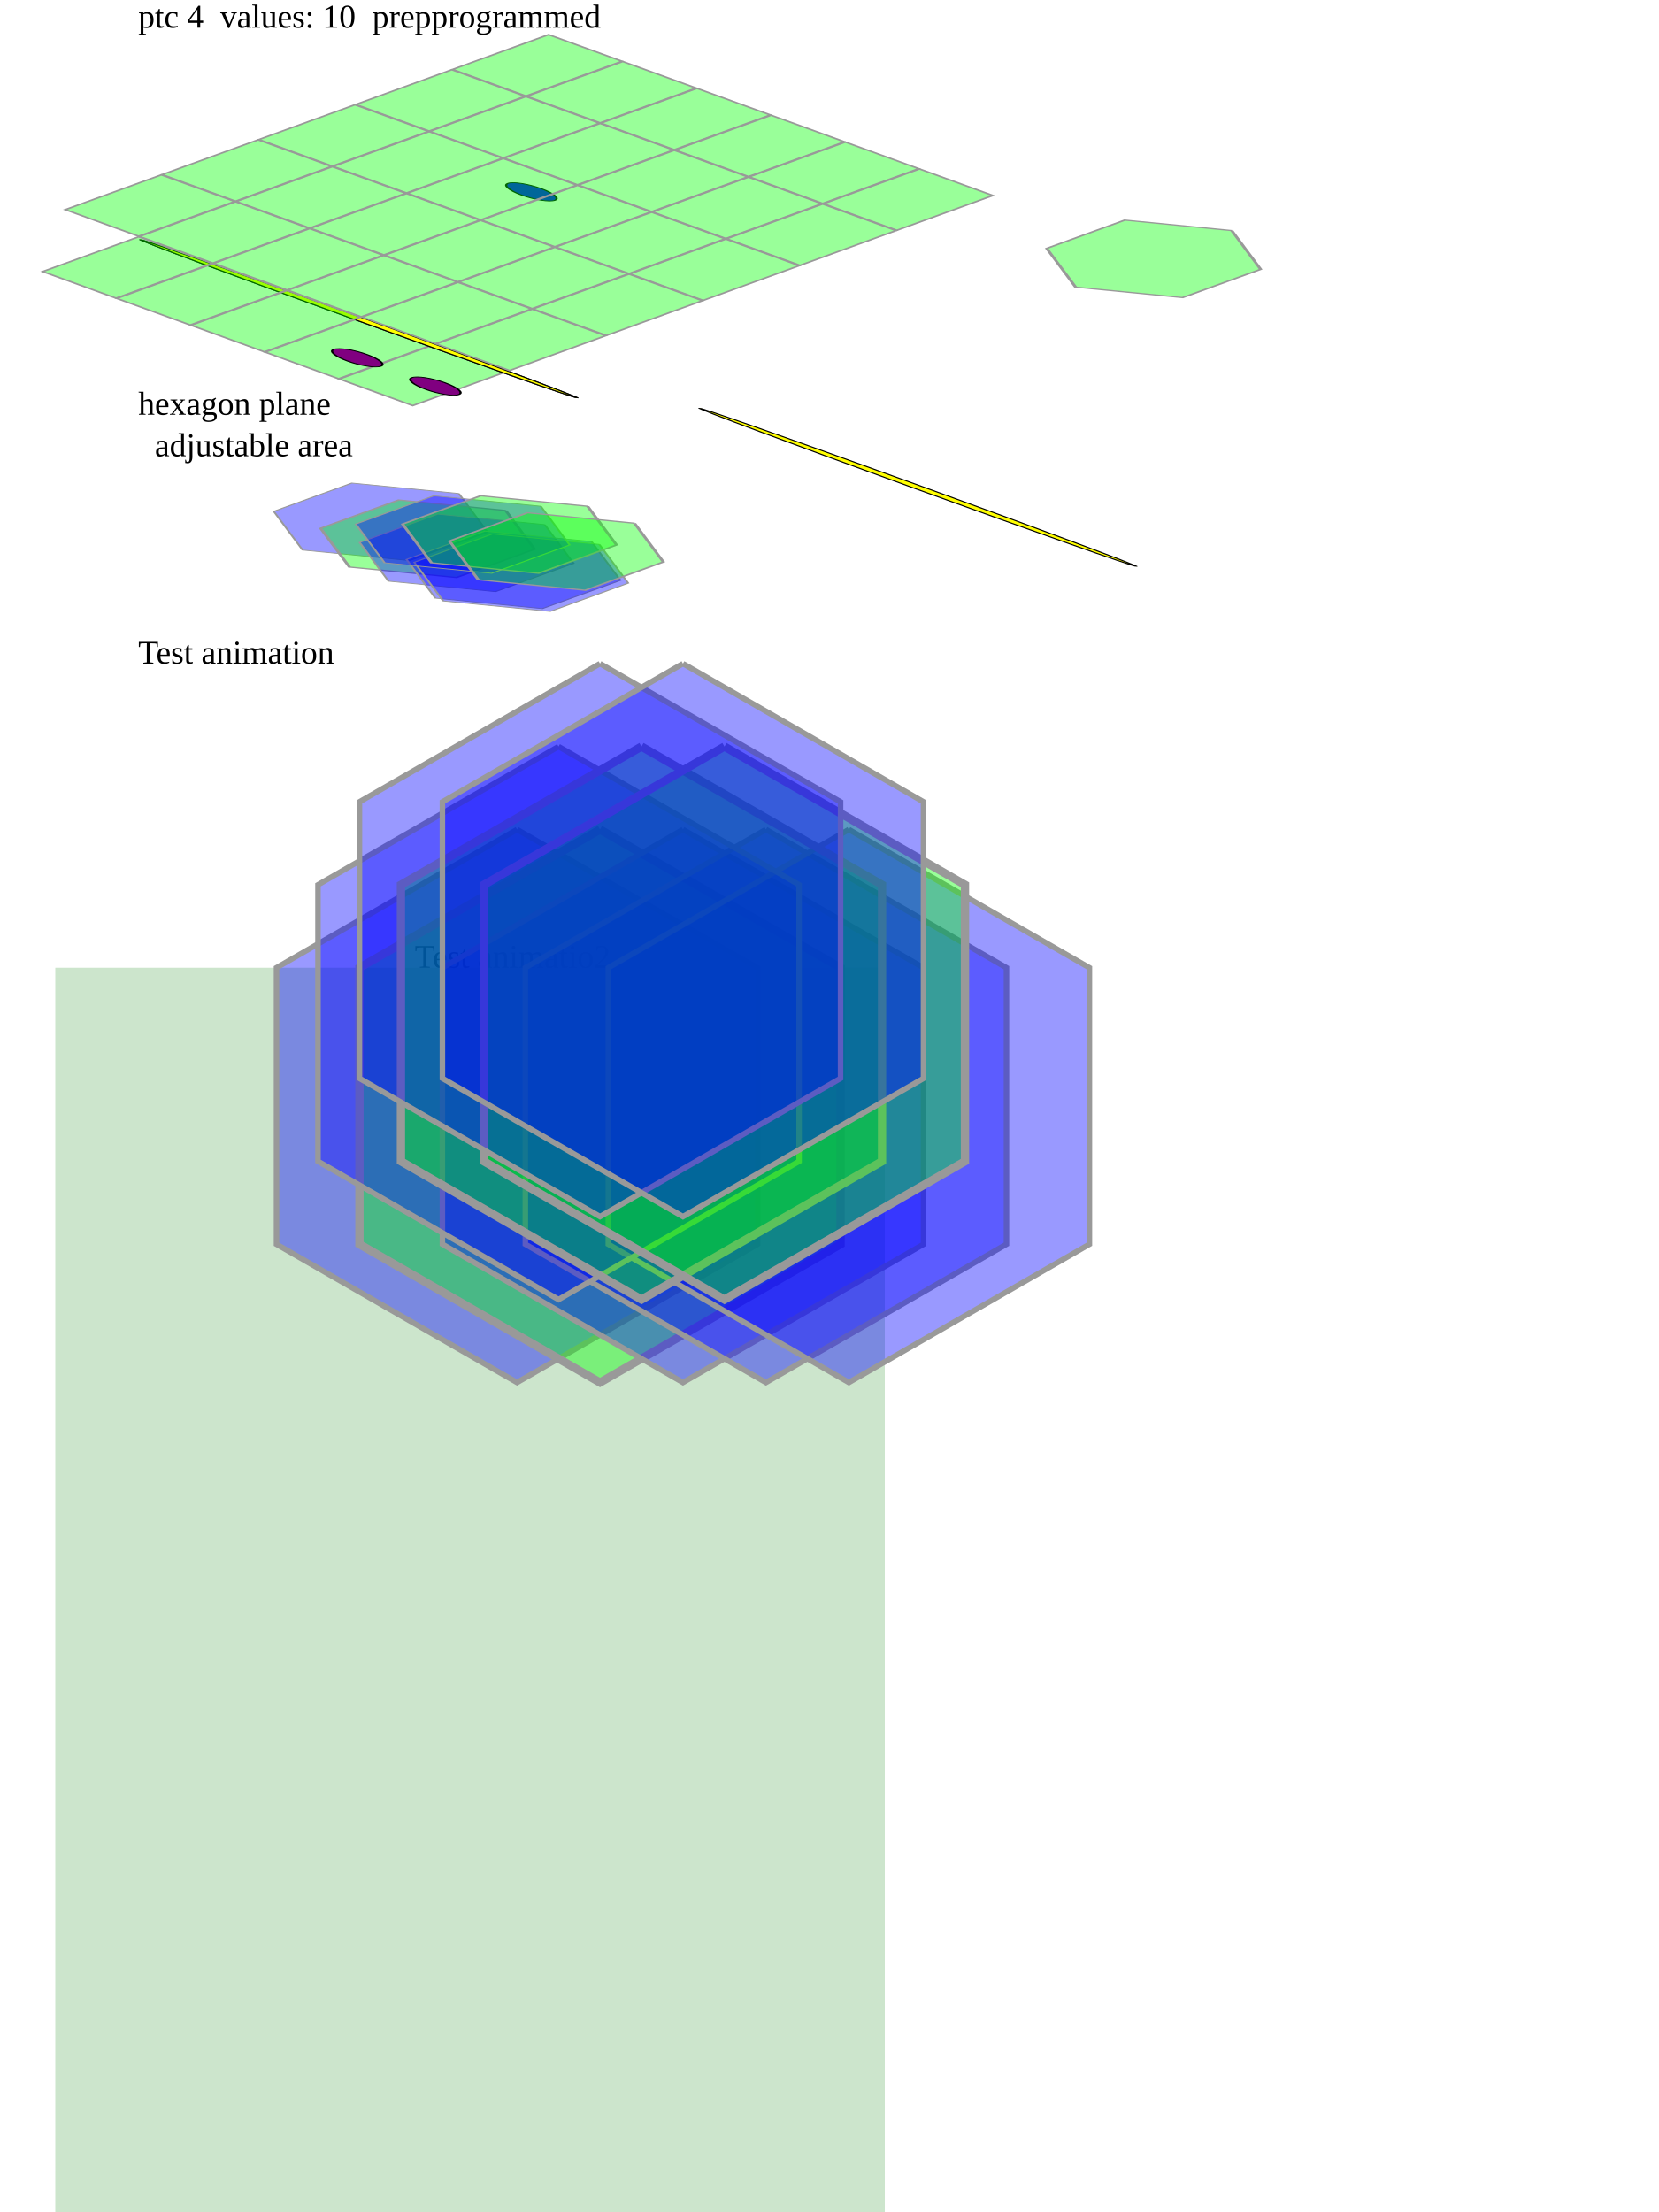
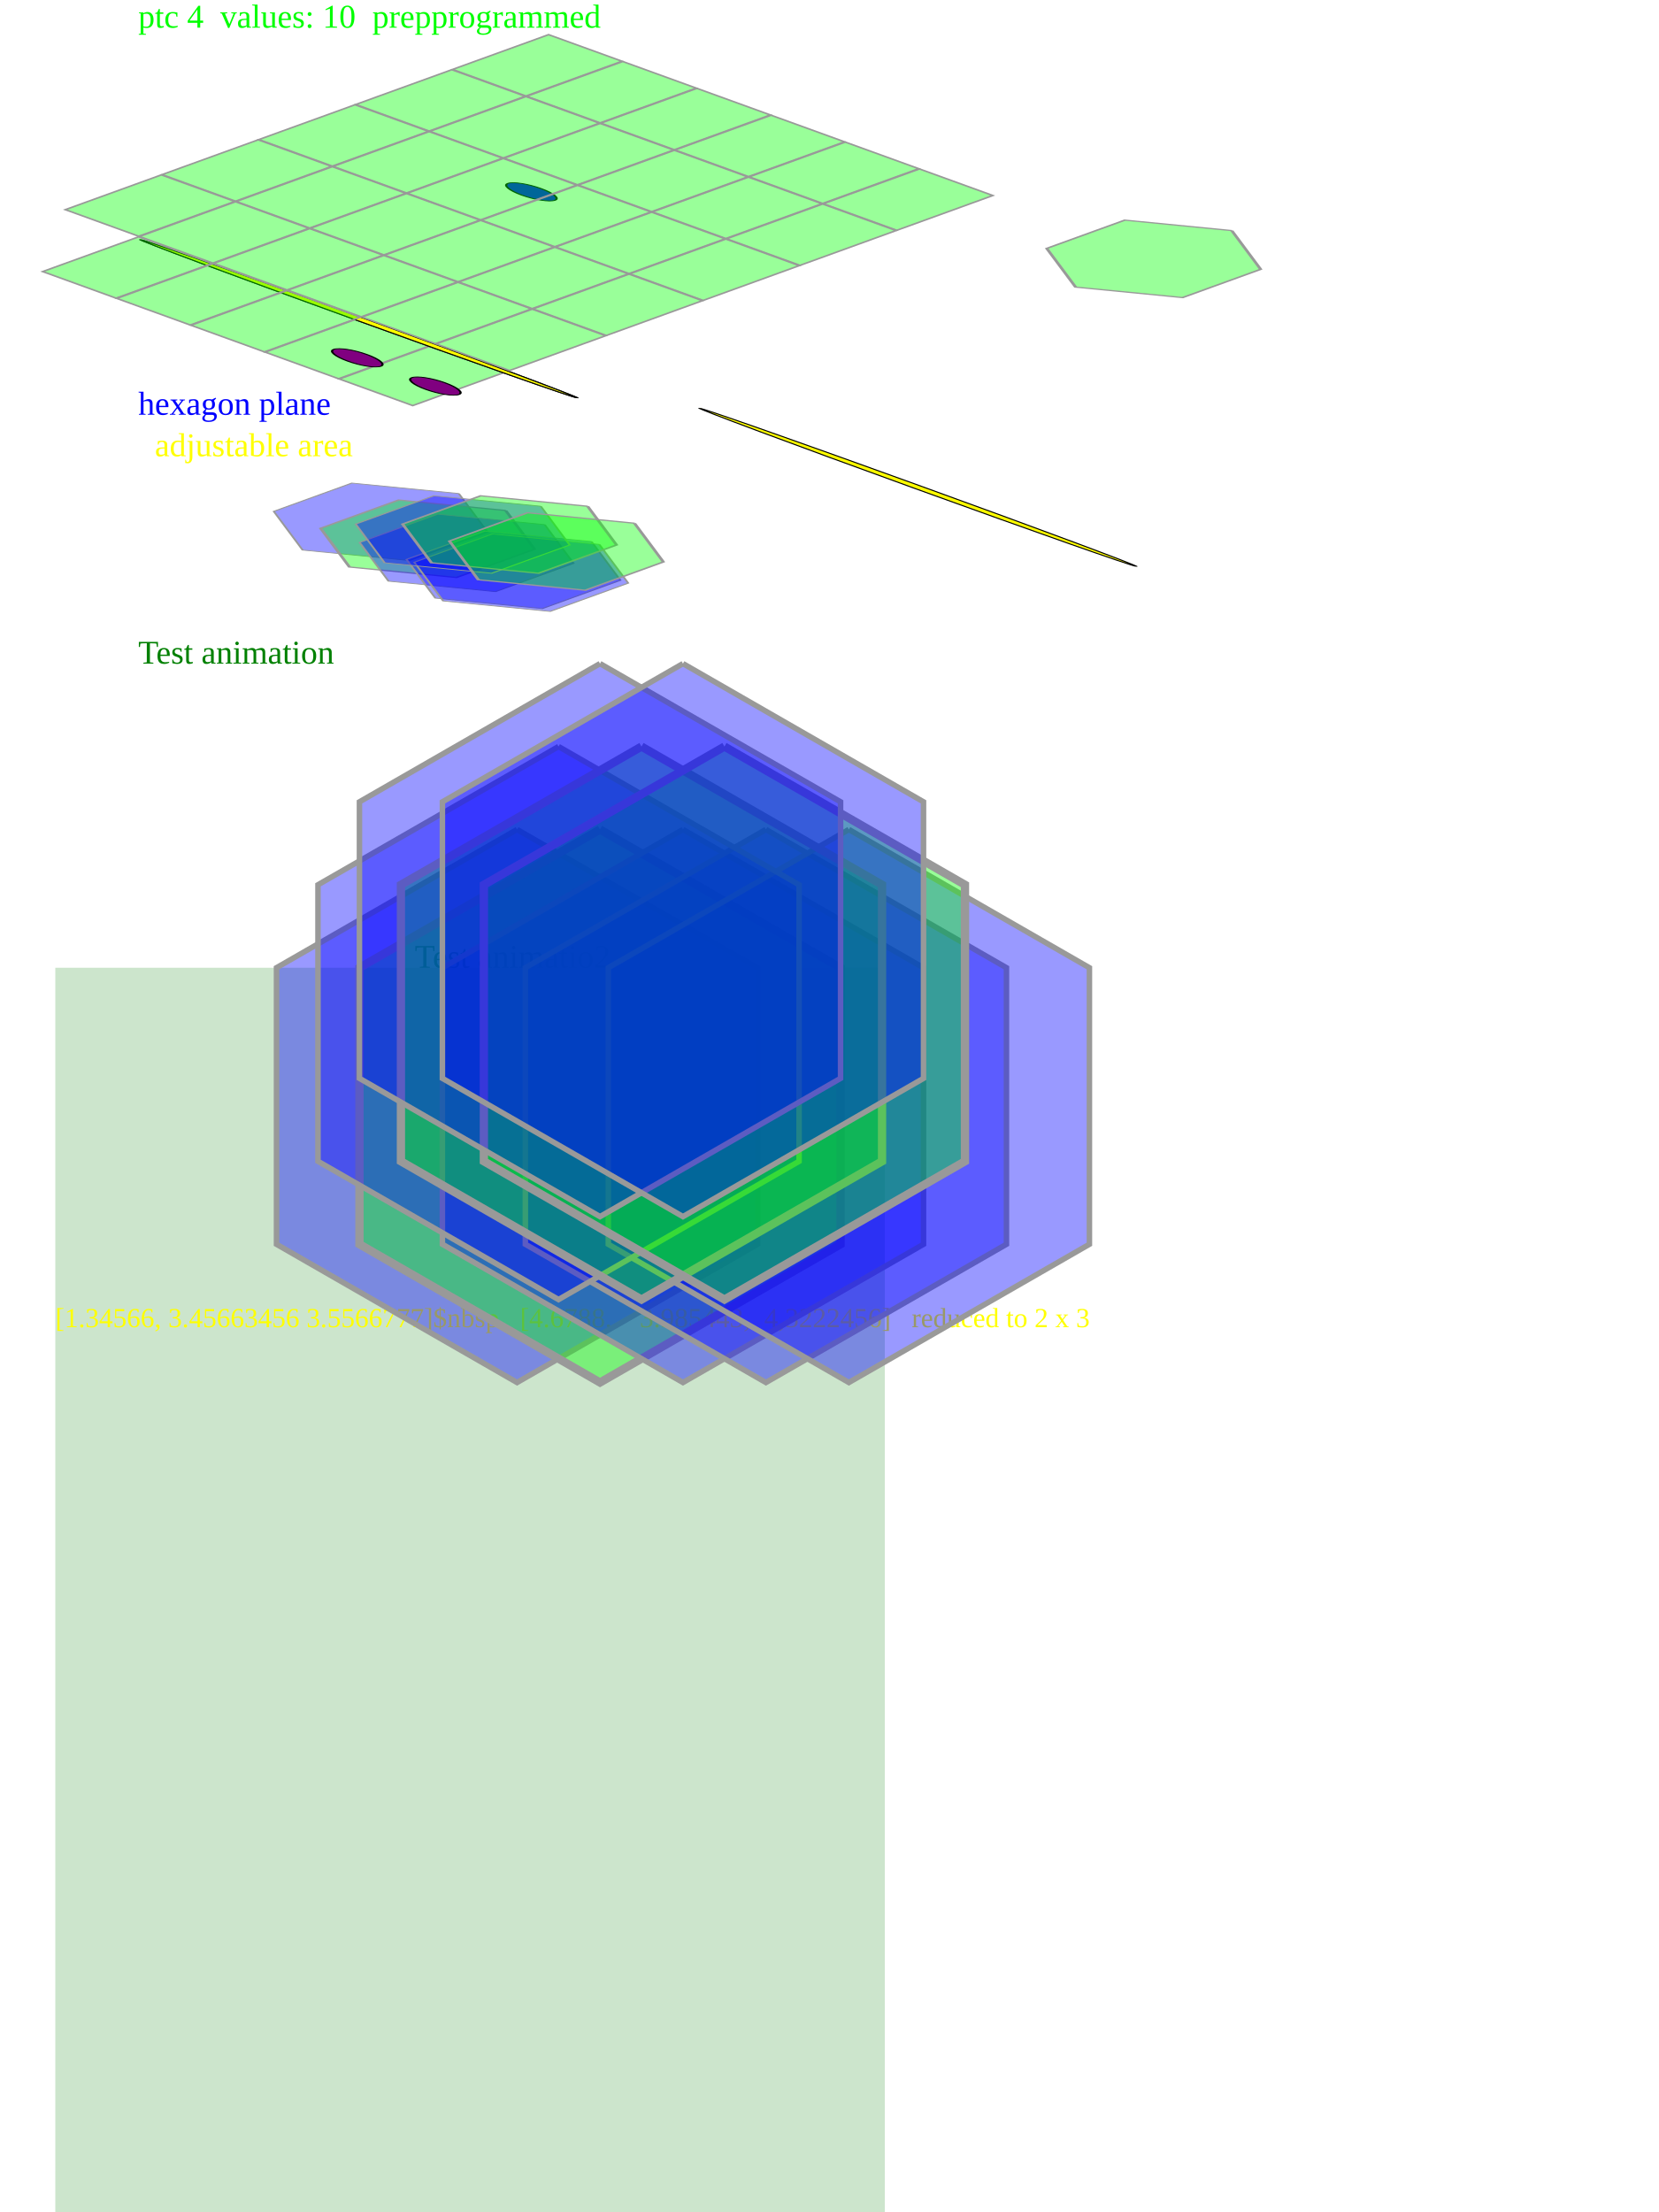
<svg xmlns="http://www.w3.org/2000/svg" id="root" xml:space="preserve" width="600" height="800">
-   <text x="50" font-color="green" y="10">ptc 4 
+   <text x="50" fill="lime" y="10">ptc 4 
values: 10 
prepprogrammed</text>
-   <text x="50" y="150">hexagon plane</text>
-   <text x="50" y="165">  adjustable area</text>
-   <text x="50" y="240">Test animation</text>
+   <text x="50" y="150" fill="blue">hexagon plane</text>
+   <text x="50" y="165" fill="yellow">  adjustable area</text>
+   <text x="50" y="240" fill="green">Test animation</text>
  <rect id="go" x="20" y="350" width="300" height="650" style="fill:green;fill-opacity:0.2" />
  <g>
-     <text x="20" y="480" font-size="10" />
+     <text x="20" y="480" font-size="10" fill="yellow">[1.34566, 3.45663456 3.5566777]$nbsp
+   [4.6788,    3.985443,  4,3222456]   reduced to 2 x 3 </text>
  </g>
  <g>
-     <text x="150" y="350">Test animatio2</text>
+     <text x="150" y="350" fill="green">Test animatio2</text>
  </g>
  <style id="style4">
        .room{
            fill:       lime;
            fill-opacity:0.4;
            stroke:     #999;
            stroke-width:   3;
            stroke-color:   blue;
        }
        .room:hover{
            fill:       red;
            fill-opacity:0.5;
        }
        .hexa{
            fill:       blue;
            fill-opacity:0.4;
            stroke:     #999;
            stroke-width:   2;
        }
        .hexa:hover{
            fill:       lightblue;
            fill-opacity:0.4;
        }
    </style>
  <g transform="translate(0,100)">
    <g transform="translate(100,200)">
      <polyline id="hexagon" points="87,0 174,50 174,150 87,200 0,150 0,50 87,0" class="hexa" />
      <animateTransform attributeName="transform" attributeType="XML" type="scale" from="1" to="0.2" additive="sum" begin="0.1s" dur="0.1s" fill="freeze" />
    </g>
    <g transform="translate(130,200)">
      <polyline id="hexagon" points="87,0 174,50 174,150 87,200 0,150 0,50 87,0" class="room" />
      <animateTransform attributeName="transform" attributeType="XML" type="scale" from="1" to="0.2" additive="sum" begin="0.1s" dur="0.1s" fill="freeze" />
    </g>
    <g transform="translate(160,200)">
      <polyline points="87,0 174,50 174,150 87,200 0,150 0,50 87,0" class="hexa" />
      <animateTransform attributeName="transform" attributeType="XML" type="scale" from="1" to="0.2" additive="sum" begin="0.1s" dur="0.1s" fill="freeze" />
    </g>
    <g transform="translate(190,200)">
      <polyline id="hexagon" points="87,0 174,50 174,150 87,200 0,150 0,50 87,0" class="hexa" />
      <animateTransform attributeName="transform" attributeType="XML" type="scale" from="1" to="0.2" additive="sum" begin="0.1s" dur="0.1s" fill="freeze" />
    </g>
    <g transform="translate(220,200)">
      <polyline id="hexagon" points="87,0 174,50 174,150 87,200 0,150 0,50 87,0" class="hexa" />
      <animateTransform attributeName="transform" attributeType="XML" type="scale" from="1" to="0.2" additive="sum" begin="0.1s" dur="0.1s" fill="freeze" />
    </g>
    <g transform="translate(115,170)">
      <polyline id="hexagon" points="87,0 174,50 174,150 87,200 0,150 0,50 87,0" class="hexa" />
      <animateTransform attributeName="transform" attributeType="XML" type="scale" from="1" to="0.2" additive="sum" begin="0.1s" dur="0.1s" fill="freeze" />
    </g>
    <g transform="translate(145,170)">
      <polyline id="hexagon" points="87,0 174,50 174,150 87,200 0,150 0,50 87,0" class="room" />
      <animateTransform attributeName="transform" attributeType="XML" type="scale" from="1" to="0.2" additive="sum" begin="0.1s" dur="0.1s" fill="freeze" />
    </g>
    <g transform="translate(175,170)">
      <polyline id="hexagon" points="87,0 174,50 174,150 87,200 0,150 0,50 87,0" class="room" />
      <animateTransform attributeName="transform" attributeType="XML" type="scale" from="1" to="0.2" additive="sum" begin="0.1s" dur="0.1s" fill="freeze" />
    </g>
    <g transform="translate(130,140)">
      <polyline id="hexagon" points="87,0 174,50 174,150 87,200 0,150 0,50 87,0" class="hexa" />
      <animateTransform attributeName="transform" attributeType="XML" type="scale" from="1" to="0.2" additive="sum" begin="0.1s" dur="0.1s" fill="freeze" />
    </g>
    <g transform="translate(160,140)">
      <polyline id="hexagon" points="87,0 174,50 174,150 87,200 0,150 0,50 87,0" class="hexa" />
      <animateTransform attributeName="transform" attributeType="XML" type="scale" from="1" to="0.2" additive="sum" begin="0.1s" dur="0.1s" fill="freeze" />
    </g>
  </g>
  <g transform="matrix(0.2823838,0.1022555,-0.2823838,0.1022555,420.923,74.49549)">
    <polyline id="hexagon" points="87,0 174,50 174,150 87,200 0,150 0,50 87,0" class="room" />
    <g transform="translate(-130,700)">
      <g transform="translate(100,260)">
        <polyline id="hexagon" points="87,0 174,50 174,150 87,200 0,150 0,50 87,0" class="hexa" />
        <animateTransform attributeName="transform" attributeType="XML" type="scale" from="1" to="0.4" additive="sum" begin="0.1s" dur="0.1s" fill="freeze" />
      </g>
      <g transform="translate(160,260)">
        <polyline id="hexagon" points="87,0 174,50 174,150 87,200 0,150 0,50 87,0" class="room" />
        <animateTransform attributeName="transform" attributeType="XML" type="scale" from="1" to="0.4" additive="sum" begin="0.1s" dur="0.1s" fill="freeze" />
      </g>
      <g transform="translate(210,260)">
        <polyline points="87,0 174,50 174,150 87,200 0,150 0,50 87,0" class="hexa" />
        <animateTransform attributeName="transform" attributeType="XML" type="scale" from="1" to="0.4" additive="sum" begin="0.1s" dur="0.1s" fill="freeze" />
      </g>
      <g transform="translate(270,260)">
        <polyline id="hexagon" points="87,0 174,50 174,150 87,200 0,150 0,50 87,0" class="hexa" />
        <animateTransform attributeName="transform" attributeType="XML" type="scale" from="1" to="0.4" additive="sum" begin="0.1s" dur="0.1s" fill="freeze" />
      </g>
      <g transform="translate(280,260)">
        <polyline id="hexagon" points="87,0 174,50 174,150 87,200 0,150 0,50 87,0" class="hexa" />
        <animateTransform attributeName="transform" attributeType="XML" type="scale" from="1" to="0.4" additive="sum" begin="0.1s" dur="0.1s" fill="freeze" />
      </g>
      <g transform="translate(175,230)">
        <polyline id="hexagon" points="87,0 174,50 174,150 87,200 0,150 0,50 87,0" class="hexa" />
        <animateTransform attributeName="transform" attributeType="XML" type="scale" from="1" to="0.4" additive="sum" begin="0.1s" dur="0.1s" fill="freeze" />
      </g>
      <g transform="translate(205,200)">
        <polyline id="hexagon" points="87,0 174,50 174,150 87,200 0,150 0,50 87,0" class="room" />
        <animateTransform attributeName="transform" attributeType="XML" type="scale" from="1" to="0.4" additive="sum" begin="0.1s" dur="0.1s" fill="freeze" />
      </g>
      <g transform="translate(265,200)">
        <polyline id="hexagon" points="87,0 174,50 174,150 87,200 0,150 0,50 87,0" class="room" />
        <animateTransform attributeName="transform" attributeType="XML" type="scale" from="1" to="0.4" additive="sum" begin="0.1s" dur="0.1s" fill="freeze" />
      </g>
    </g>
    <rect class="room" width="94" height="123" x="-222" y="711" />
    <rect class="room" y="711" x="-317" height="123" width="94" />
    <ellipse cx="-316" cy="715" rx="280" ry="4" stroke="black" stroke-width="2px" style="fill:yellow">
      <animateColor attributeName="fill" attributeType="CSS" from="blue" to="lime" begin="0.1s" dur="1s" repeatCount="indefinite" />
      <animateTransform attributeName="transform" attributeType="XML" type="rotate" from="0" to="45" begin="0.1s" dur="0.1s" fill="freeze" />
      <animateMotion path="M  0 0 L 680 690" begin="0.1s" dur="0.3s" fill="freeze" />
    </ellipse>
    <ellipse cx="340" cy="655" rx="280" ry="4" stroke="black" stroke-width="2px" style="fill:yellow">
      <animateColor attributeName="fill" attributeType="CSS" from="blue" to="lime" begin="0.1s" dur="1s" repeatCount="indefinite" />
      <animateTransform attributeName="transform" attributeType="XML" type="rotate" from="0" to="45" begin="0.1s" dur="0.1s" fill="freeze" />
      <animateMotion path="M  0 0 L 280 290" begin="0.1s" dur="0.3s" fill="freeze" />
    </ellipse>
    <ellipse cx="-430" cy="380" rx="30" ry="12" stroke="black" stroke-width="2px" style="fill:blue">
      </ellipse>
    <ellipse cx="-316" cy="715" rx="280" ry="4" stroke="black" stroke-width="2px" style="fill:yellow">
      <animateColor attributeName="fill" attributeType="CSS" from="blue" to="lime" begin="0.1s" dur="1s" repeatCount="indefinite" />
      <animateTransform attributeName="transform" attributeType="XML" type="rotate" from="0" to="45" begin="0.1s" dur="0.1s" fill="freeze" />
      <animateMotion path="M  0 0 L 480 290" begin="0.1s" dur="0.3s" fill="freeze" />
    </ellipse>
    <ellipse cx="-248" cy="785" rx="30" ry="12" stroke="black" stroke-width="2px" style="fill:purple">
      <animateColor attributeName="fill" attributeType="CSS" from="blue" to="lime" begin="1s" dur="6s" repeatCount="indefinite" />
    </ellipse>
    <ellipse cx="-148" cy="785" rx="30" ry="12" stroke="black" stroke-width="2px" style="fill:purple">
      <animateColor attributeName="fill" attributeType="CSS" from="blue" to="lime" begin="1s" dur="6s" repeatCount="indefinite" />
    </ellipse>
    <rect class="room" width="94" height="123" x="-412" y="711" />
    <rect class="room" y="711" x="-507" height="123" width="94" />
    <rect class="room" width="94" height="123" x="-602" y="711" />
    <rect class="room" width="94" height="123" x="-222" y="587" />
    <rect class="room" y="587" x="-317" height="123" width="94" />
    <rect class="room" width="94" height="123" x="-412" y="587" />
    <rect class="room" y="587" x="-507" height="123" width="94" />
    <rect class="room" width="94" height="123" x="-602" y="587" />
    <rect class="room" y="587" x="-697" height="123" width="94" />
    <rect class="room" width="94" height="123" x="-222" y="463" />
    <rect class="room" y="463" x="-317" height="123" width="94" />
    <rect class="room" width="94" height="123" x="-412" y="463" />
    <rect class="room" y="463" x="-507" height="123" width="94" />
    <rect class="room" width="94" height="123" x="-602" y="463" />
    <rect class="room" y="463" x="-697" height="123" width="94" />
    <rect class="room" id="rect3843" width="94" height="123" x="-222" y="339" />
    <rect class="room" y="339" x="-317" height="123" width="94" />
    <rect class="room" id="rect3847" width="94" height="123" x="-412" y="339" />
    <rect class="room" y="339" x="-507" height="123" width="94" id="rect3849" />
    <rect class="room" id="rect3851" width="94" height="123" x="-602" y="339" />
    <rect class="room" y="339" x="-697" height="123" width="94" id="rect3853" />
    <rect class="room" id="rect3855" width="94" height="123" x="-222" y="215" />
    <rect class="room" y="215" x="-317" height="123" width="94" id="rect3857" />
    <rect class="room" id="rect3859" width="94" height="123" x="-412" y="215" />
    <rect class="room" y="215" x="-507" height="123" width="94" id="rect3861" />
    <rect class="room" id="rect3863" width="94" height="123" x="-602" y="215" />
    <rect class="room" y="215" x="-697" height="123" width="94" id="rect3865" />
    <rect class="room" id="rect3867" width="94" height="123" x="-222" y="91" />
    <rect class="room" y="91" x="-317" height="123" width="94" id="rect3869" />
    <rect class="room" id="rect3871" width="94" height="123" x="-412" y="91" />
    <rect class="room" y="91" x="-507" height="123" width="94" id="rect3873" />
    <rect class="room" id="rect3875" width="94" height="123" x="-602" y="91" />
    <rect class="room" y="91" x="-697" height="123" width="94" id="rect3877" />
  </g>
</svg>
